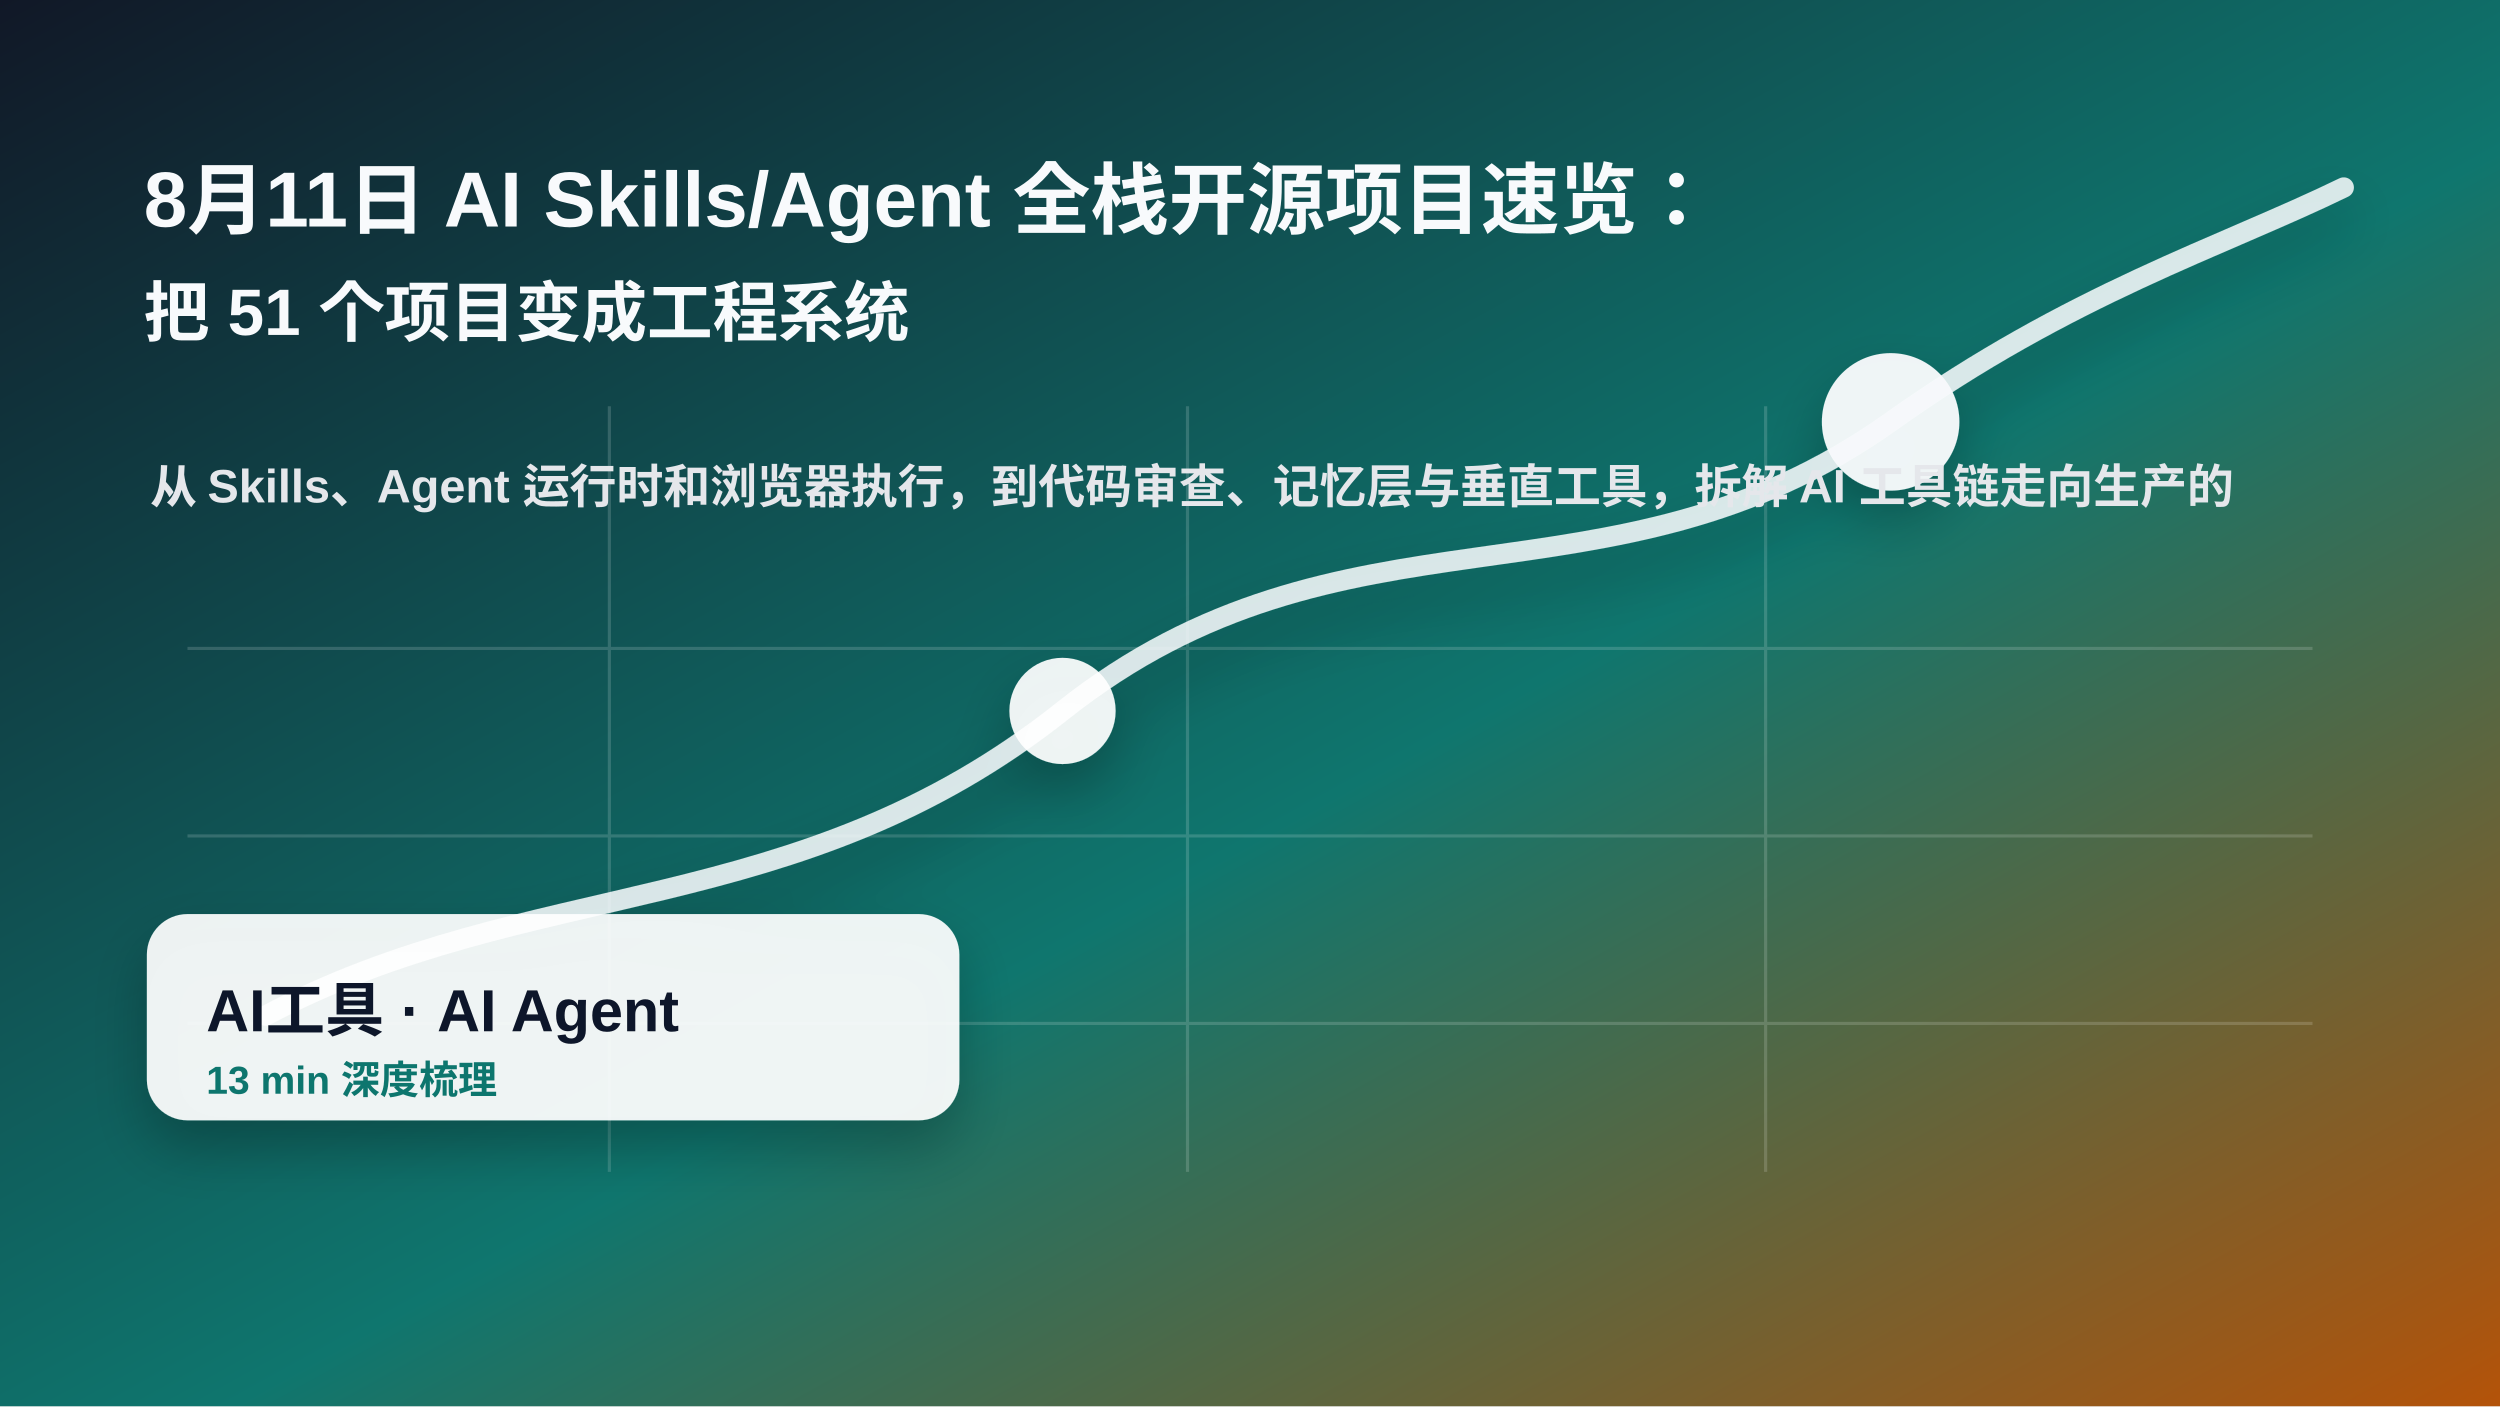
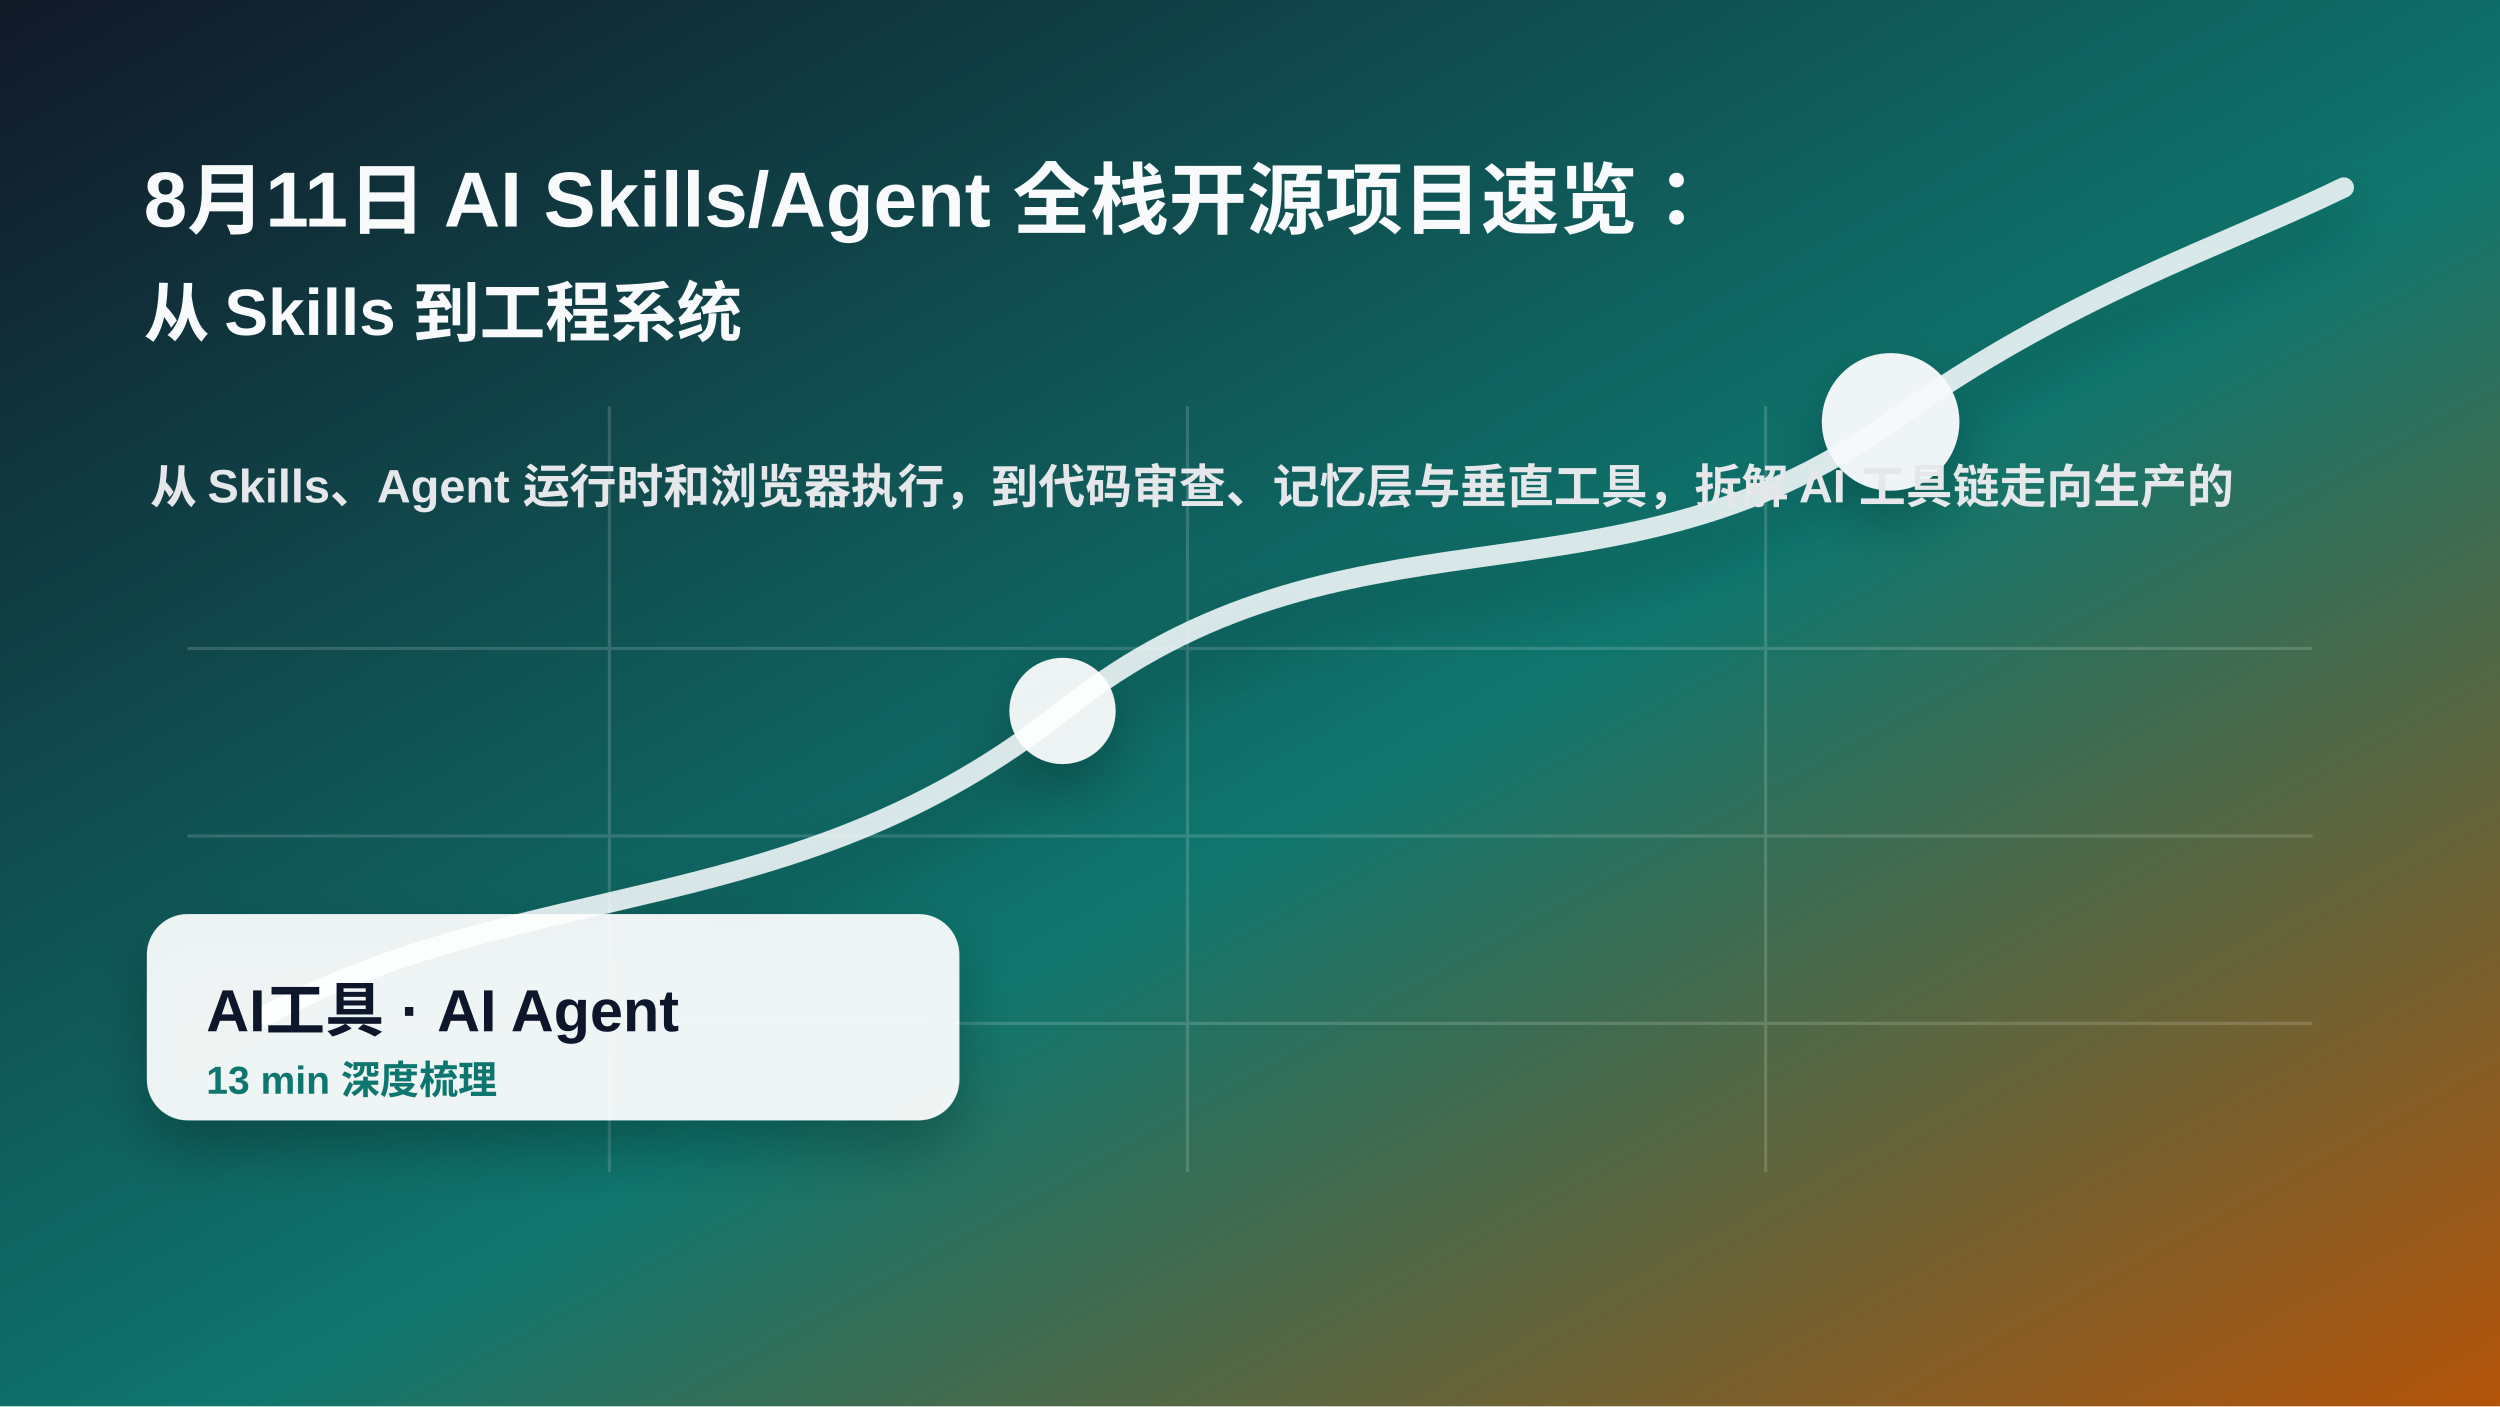
<svg xmlns="http://www.w3.org/2000/svg" width="1600" height="900" viewBox="0 0 1600 900" role="img" aria-labelledby="title desc">
  <defs>
    <linearGradient id="bg" x1="0" y1="0" x2="1" y2="1">
      <stop offset="0" stop-color="#111827" />
      <stop offset="0.55" stop-color="#0f766e" />
      <stop offset="1" stop-color="#b45309" />
    </linearGradient>
    <filter id="shadow">
      <feDropShadow dx="0" dy="18" stdDeviation="18" flood-color="#000" flood-opacity="0.28" />
    </filter>
  </defs>
  <rect width="1600" height="900" fill="url(#bg)" />
  <g opacity="0.16" stroke="#ffffff" stroke-width="2">
    <path d="M120 655 H1480" />
    <path d="M120 535 H1480" />
    <path d="M120 415 H1480" />
    <path d="M390 260 V750" />
    <path d="M760 260 V750" />
    <path d="M1130 260 V750" />
  </g>
  <g filter="url(#shadow)">
    <path d="M170 650 C340 560 510 590 680 455 C860 312 1030 398 1210 270 C1325 188 1422 158 1500 120" fill="none" stroke="#f8fafc" stroke-width="13" stroke-linecap="round" opacity="0.86" />
    <circle cx="680" cy="455" r="34" fill="#ffffff" opacity="0.92" />
    <circle cx="1210" cy="270" r="44" fill="#f8fafc" opacity="0.96" />
    <rect x="94" y="585" width="520" height="132" rx="26" fill="#ffffff" opacity="0.92" />
    <text x="132" y="660" fill="#0f172a" font-family="Noto Sans SC, PingFang SC, Arial" font-size="38" font-weight="800">AI工具 · AI Agent</text>
    <text x="132" y="700" fill="#0f766e" font-family="Noto Sans SC, PingFang SC, Arial" font-size="25" font-weight="700">13 min 深度梳理</text>
  </g>
  <text x="92" y="145" fill="#f8fafc" font-family="Noto Sans SC, PingFang SC, Arial" font-size="50" font-weight="800">8月11日 AI Skills/Agent 全栈开源项目速览：</text>
-   <text x="92" y="215" fill="#f8fafc" font-family="Noto Sans SC, PingFang SC, Arial" font-size="42" font-weight="800">把 51 个项目变成工程系统</text>
+   <text x="92" y="215" fill="#f8fafc" font-family="Noto Sans SC, PingFang SC, Arial" font-size="42" font-weight="800">从 Skills 到工程系统</text>
  <text x="96" y="322" fill="#e5e7eb" font-family="Noto Sans SC, PingFang SC, Arial" font-size="30" font-weight="700">从 Skills、Agent 运行时和浏览器执行，到代码审查、记忆层与垂直工具，拆解 AI 工具链走向生产的</text>
</svg>
